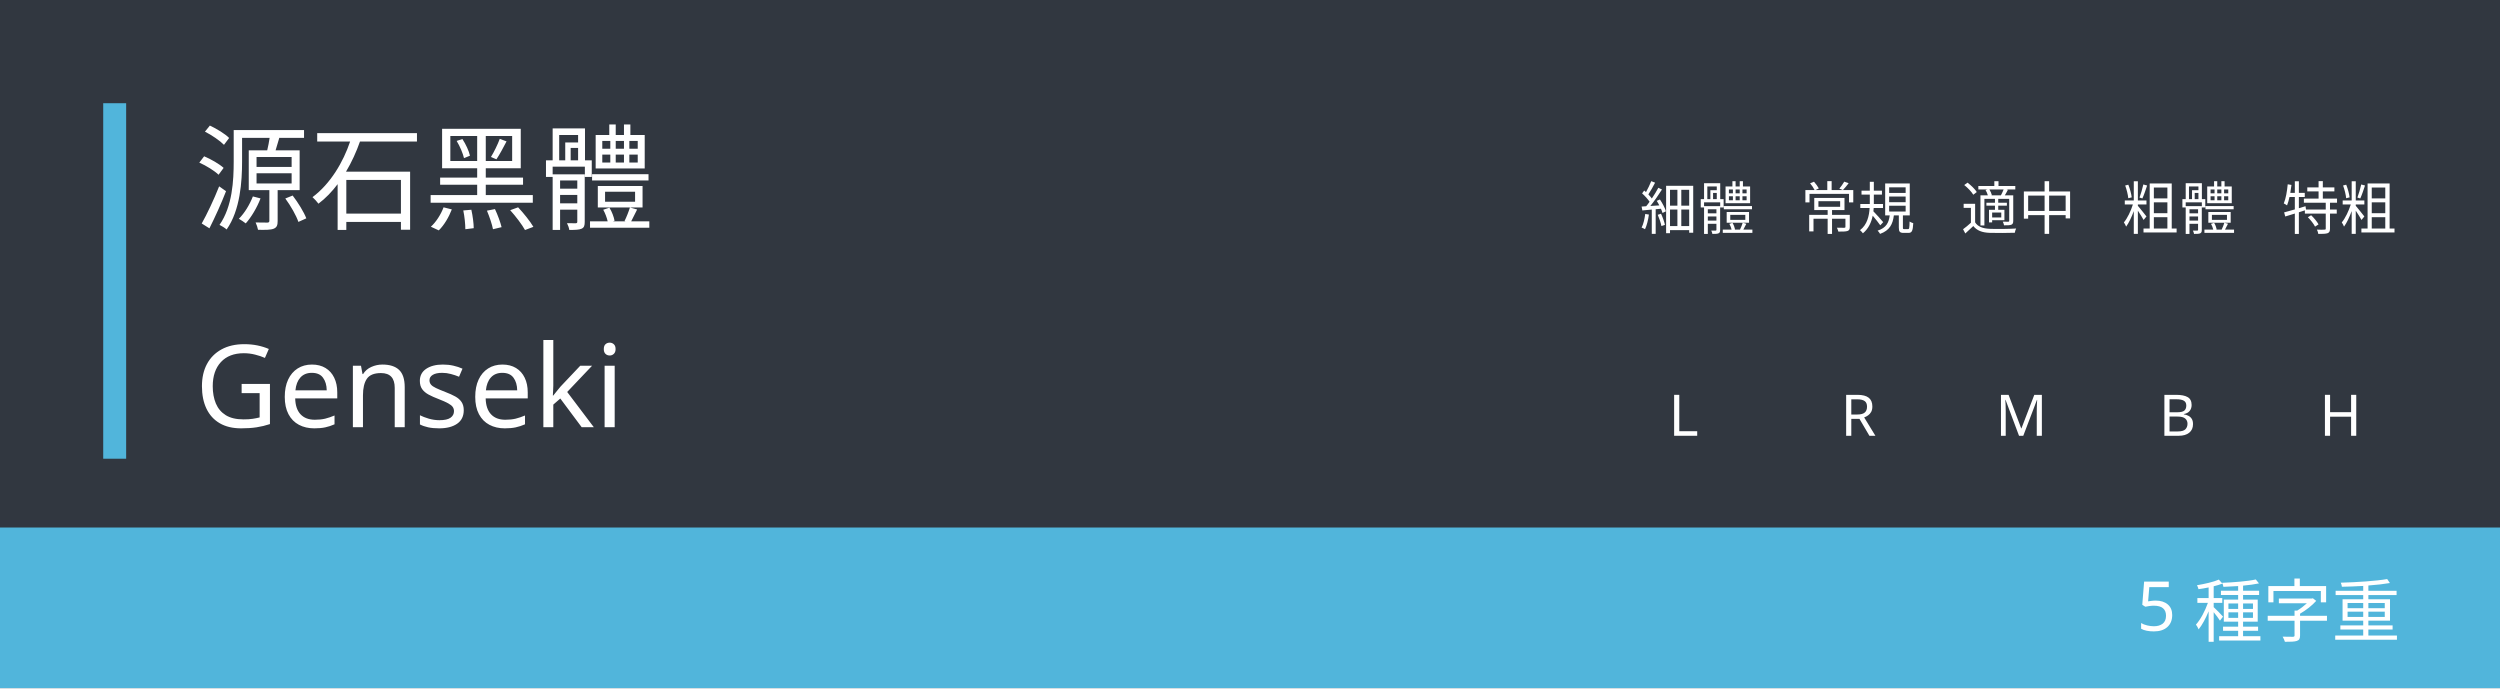
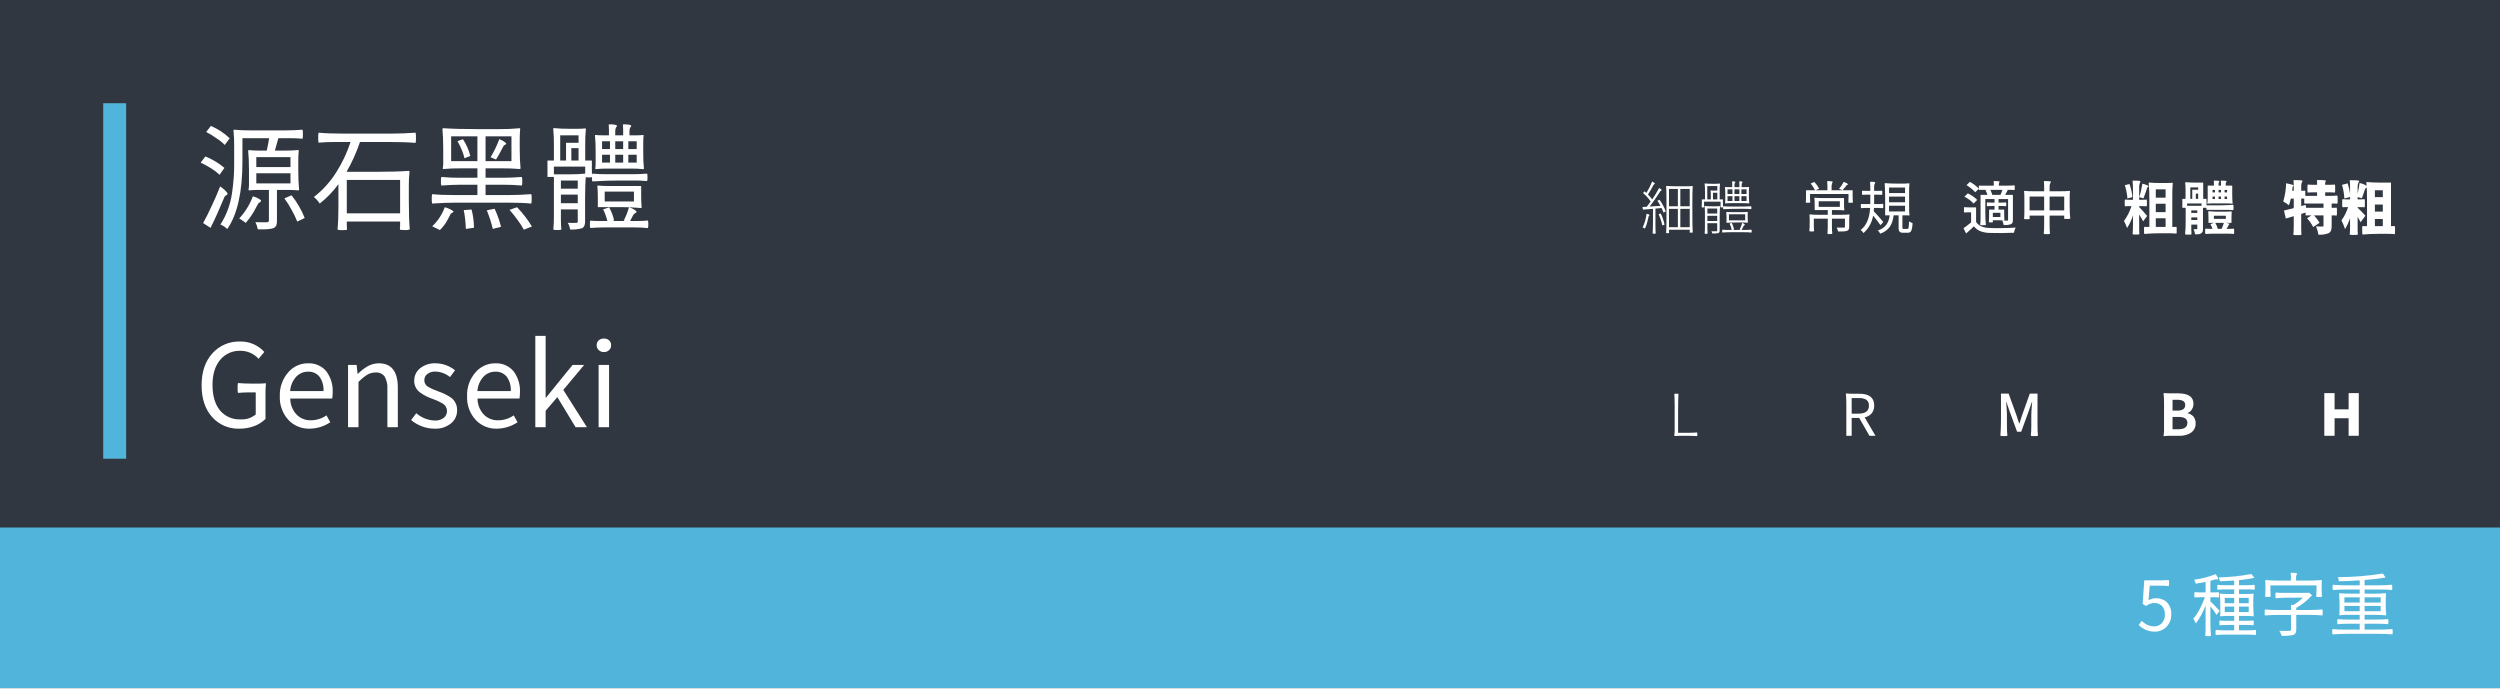
<svg xmlns="http://www.w3.org/2000/svg" width="872" height="240" viewBox="0 0 872 240">
  <g id="genseki" transform="translate(0 -721)">
    <g id="组_4854" data-name="组 4854" transform="translate(0 721)">
      <rect id="矩形_3596" data-name="矩形 3596" width="872" height="240" fill="#313740" />
      <rect id="矩形_3598" data-name="矩形 3598" width="8" height="124" transform="translate(36 36)" fill="#51b5db" />
    </g>
-     <text id="源石黑體" transform="translate(68 798)" fill="#fff" font-size="40" font-family="GenSekiGothicTW-R, GenSekiGothic TW">
-       <tspan x="0" y="0">源石黑體</tspan>
-     </text>
-     <text id="細體" transform="translate(572 801)" fill="#fff" font-size="20" font-family="GenSekiGothicTW-L, GenSekiGothic TW">
-       <tspan x="0" y="0">細體</tspan>
-     </text>
-     <text id="常規" transform="translate(628 801)" fill="#fff" font-size="20" font-family="GenSekiGothicTW-R, GenSekiGothic TW">
-       <tspan x="0" y="0">常規</tspan>
-     </text>
-     <text id="適中" transform="translate(684 801)" fill="#fff" font-size="20" font-family="GenSekiGothicTW-M, GenSekiGothic TW">
-       <tspan x="0" y="0">適中</tspan>
-     </text>
-     <text id="粗體" transform="translate(740 801)" fill="#fff" font-size="20" font-family="GenSekiGothicTW-B, GenSekiGothic TW">
-       <tspan x="0" y="0">粗體</tspan>
-     </text>
-     <text id="特粗" transform="translate(796 801)" fill="#fff" font-size="20" font-family="GenSekiGothicTW-H, GenSekiGothic TW">
-       <tspan x="0" y="0">特粗</tspan>
-     </text>
+     <path id="路径_6852" data-name="路径 6852" d="M27.24,2.6q-1.08.48-5.32.4A8.757,8.757,0,0,0,21.08.48q1.56.08,3.72.04h.32q.68-.04.68-.6V-10.76H22.32q-1.8,0-3.48.16a.141.141,0,0,1-.16-.16,10.959,10.959,0,0,0,.16-2.72v-4.16q0-3.92-.28-6.84,0-.16.28-.16a29.4,29.4,0,0,0,3.08.16h3.12q.52-2.2.84-4.32H16.56v8.16q0,15.88-5.28,23.52a7.632,7.632,0,0,0-2.4-1.56A27.228,27.228,0,0,0,12.92-9.6a67.5,67.5,0,0,0,.76-11.04v-5.44a48.747,48.747,0,0,0-.24-5.44.212.212,0,0,1,.24-.24,58.563,58.563,0,0,0,5.96.24H31.56q3.04,0,5.96-.24a4.97,4.97,0,0,1,.12,1.58,4.97,4.97,0,0,1-.12,1.58,39.878,39.878,0,0,0-4.32-.2H28.88l.2.04q-.56,2.12-1.2,4.28h4.08a35.263,35.263,0,0,0,4.08-.2q.16,0,.16.2-.16,1.68-.16,3.44v3.44q0,3.88.28,6.84,0,.16-.28.16-1.84-.16-3.72-.16H28.6V-.04a4.623,4.623,0,0,1-.24,1.72A1.871,1.871,0,0,1,27.24,2.6ZM5.44,2.48,2.84.8Q4.28-1.76,5.8-5.08,7.32-8.24,8.8-12a18.448,18.448,0,0,1,1.8,1.48q.88.88.76,1.2a.729.729,0,0,1-.4.4,1.476,1.476,0,0,0-.8.92Q7.76-2.16,5.44,2.48ZM17.72.76a5,5,0,0,1-.4-.32Q15.96-.52,15.44-.8A23.28,23.28,0,0,0,20.2-8.52a7.139,7.139,0,0,1,2,.8q1,.56.84.88a.962.962,0,0,1-.4.4,1.792,1.792,0,0,0-.84.92q-.56,1.08-1.28,2.36A27.677,27.677,0,0,1,17.72.76ZM35.68.28A30.986,30.986,0,0,0,33.8-3.64,31.563,31.563,0,0,0,31.2-7.8l2.48-1.08a30.381,30.381,0,0,1,4.6,7.92ZM21.4-13.04H33.32v-3.52H21.4Zm-12.8-3a18.128,18.128,0,0,0-2.88-2.2A34.024,34.024,0,0,0,2-20.28l1.64-2.16a24.479,24.479,0,0,1,6.64,4Zm12.8-2.68H33.32V-22.2H21.4Zm-11-7.72a14.824,14.824,0,0,0-2.88-2.32,26.4,26.4,0,0,0-3.6-2.2l1.64-2.12a21.6,21.6,0,0,1,6.56,4.32ZM51.48,3.28a4.057,4.057,0,0,1-1.76-.2q.32-3.12.32-7.92v-7.92A34.118,34.118,0,0,1,43.52-6a9.435,9.435,0,0,0-2.04-2.28,33.183,33.183,0,0,0,7.84-8.68,47.026,47.026,0,0,0,4.96-10.52h-5.6q-2.8,0-5.56.24A6.049,6.049,0,0,1,43-28.96a6.585,6.585,0,0,1,.12-1.76q3.32.32,8.44.32H68.52q3.96,0,8.44-.32a6.713,6.713,0,0,1,.12,1.78,6.713,6.713,0,0,1-.12,1.78q-3.84-.32-9.68-.32H57.56a57.814,57.814,0,0,1-4.68,10.4H63.76q6.56,0,10.84-.32.24,0,.24.32a41.112,41.112,0,0,0-.24,5.04V-7q0,6.08.32,10.04a4.212,4.212,0,0,1-1.8.2q-1.56,0-1.64-.2a10.976,10.976,0,0,0,.08-1.36V.28H52.96v1.4a11.33,11.33,0,0,0,.08,1.4Q53,3.28,51.48,3.28ZM52.96-2.6h18.6V-14.24H52.96ZM85.44,3.24,82.76,1.92a16.654,16.654,0,0,0,4.36-6.64,9.857,9.857,0,0,1,2.08.8q1.08.56.96.78a.787.787,0,0,1-.4.34,1.2,1.2,0,0,0-.72.72,1.753,1.753,0,0,1-.16.32Q88.32-.64,88-.12A14.4,14.4,0,0,1,85.44,3.24Zm29.28-.12a26.669,26.669,0,0,0-2.16-3.36,36.888,36.888,0,0,0-2.84-3.56l2.64-.92a36.916,36.916,0,0,1,2.9,3.4A31.6,31.6,0,0,1,117.52,2ZM94.48,2.84q0-1.16-.2-3.08-.24-2.12-.52-3.48l2.72-.2a25.6,25.6,0,0,1,.84,6.36Zm9.4,0q-.2-.96-.84-3.08a3.14,3.14,0,0,0-.16-.44q-.68-2.04-1.08-2.96l2.72-.56a34.074,34.074,0,0,1,2.24,6.32ZM82.72-6a5.843,5.843,0,0,1-.12-1.64,5.843,5.843,0,0,1,.12-1.64q3.12.32,7.88.32h7.92v-3.6H92.2q-2.64,0-6.28.28a4.782,4.782,0,0,1-.12-1.5,4.782,4.782,0,0,1,.12-1.5A62.073,62.073,0,0,0,92.2-15h6.32v-3.28H92.56a58.564,58.564,0,0,0-5.96.24q-.16,0-.16-.24a10.7,10.7,0,0,0,.16-2.68v-4.16q0-3.92-.28-6.84,0-.32.28-.32,4.8.32,12,.32h7.36a68.493,68.493,0,0,0,7.32-.32q.16,0,.16.32-.16,1.68-.16,3.4v3.44q0,3.88.28,6.84,0,.24-.28.24a57.843,57.843,0,0,0-5.96-.24h-5.96V-15h6.36q2.68,0,6.32-.28a4.782,4.782,0,0,1,.12,1.5,4.782,4.782,0,0,1-.12,1.5,62.538,62.538,0,0,0-6.32-.28h-6.36v3.6h8q3.72,0,7.96-.32a5.843,5.843,0,0,1,.12,1.64A5.843,5.843,0,0,1,117.32-6q-3.44-.32-8.64-.32H91.36Q87.32-6.32,82.72-6Zm6.64-14.8h9.16v-8.64H89.36Zm12,0h9.04v-8.64h-9.04Zm3.64-.56-1.88-.8a36.054,36.054,0,0,0,3.04-6.32,10.078,10.078,0,0,1,1.68.88q.84.56.72.8a.638.638,0,0,1-.36.28,1.085,1.085,0,0,0-.64.56q-.56,1.12-.88,1.68A31.564,31.564,0,0,1,105-21.36ZM94-21.8a15.293,15.293,0,0,0-.92-2.88,22.082,22.082,0,0,0-1.52-3.08l1.92-.68a18.585,18.585,0,0,1,2.56,5.84ZM126.4,3.24q-1.24,0-1.4-.2a44.051,44.051,0,0,0,.2-4.56V-15.28h-2.24V-21h2.24v-5.56a49.686,49.686,0,0,0-.24-5.52.212.212,0,0,1,.24-.24,48.747,48.747,0,0,0,5.44.24h2.76a24.045,24.045,0,0,0,2.72-.12q.24,0,.24.12a49.684,49.684,0,0,0-.24,5.52V-21h2.32v2.88a26.134,26.134,0,0,0,.12,2.84q-.08.16-1.28.16-1.16,0-1.24-.16.08-.88.08-1.8v-1.8H125.2v2.68h5.44a48.747,48.747,0,0,0,5.44-.24q.32,0,.32.24-.32,3.28-.32,8.24V.28q0,1.8-1.04,2.32a12.39,12.39,0,0,1-4.2.44,6.029,6.029,0,0,0-.8-2.32,26.7,26.7,0,0,0,3.04,0q.44,0,.44-.48v-4.2h-5.88V-.44q0,1.8.16,3.48Q127.68,3.24,126.4,3.24ZM158,2.56a41.111,41.111,0,0,0-5.04-.24H142.88q-2.28,0-5,.2a3.639,3.639,0,0,1-.12-1.32q0-1.16.12-1.24a28.312,28.312,0,0,0,2.96.12h3a16.685,16.685,0,0,0-1.48-4.04l2.12-.72A17.156,17.156,0,0,1,146.2-.12l-.56.2h4.28l-.36-.12a25.182,25.182,0,0,0,1.84-4.68,7.093,7.093,0,0,1,1.86.86q.9.58.74.86a.824.824,0,0,1-.4.32,1.657,1.657,0,0,0-.8.8q-.68,1.36-1,1.96h3.12Q156,.08,158-.08a3.337,3.337,0,0,1,.12,1.3A3.734,3.734,0,0,1,158,2.56Zm-2.36-7a73.5,73.5,0,0,0-7.56-.32h-7.56V-8.44q0-1.84-.16-3.68a.141.141,0,0,1,.16-.16q1.84.16,3.76.16h11.36v3.68q0,1.84.16,3.68Q155.8-4.44,155.64-4.44Zm-28-1.68h5.88v-3h-5.88Zm15.28-.6h10.2v-3.44h-10.2ZM127.64-11.2h5.88v-2.84h-5.88Zm10.96-2.52a4.5,4.5,0,0,1-.12-1.4,3.639,3.639,0,0,1,.12-1.32,47.19,47.19,0,0,0,4.76.2h9.6q2.16,0,4.76-.2a3.546,3.546,0,0,1,.12,1.3,3.546,3.546,0,0,1-.12,1.3,47.19,47.19,0,0,0-4.76-.2h-4.8Q143.64-14.04,138.6-13.72ZM139.76-18q-.12,0-.12-.2a15.1,15.1,0,0,0,.12-2.4V-24a55.126,55.126,0,0,0-.24-5.8q0-.12.24-.12a17.34,17.34,0,0,0,2.32.12h2.32v-1.84q0-.76-.08-1.96a7.9,7.9,0,0,1,1.76.04q1.16.16,1.16.52a2.562,2.562,0,0,0-.64,1.6v1.64h2.76v-1.84q0-.76-.08-1.96a7.9,7.9,0,0,1,1.76.04q1.16.16,1.16.52a2.562,2.562,0,0,0-.64,1.6v1.64h2.4a18.708,18.708,0,0,0,2.4-.12.106.106,0,0,1,.12.12,27.313,27.313,0,0,0-.12,2.88V-24a55.121,55.121,0,0,0,.24,5.8q0,.2-.24.2a36.77,36.77,0,0,0-4.16-.2h-8.32A35.688,35.688,0,0,0,139.76-18ZM142-20.28h2.76v-2.76H142Zm4.6,0h2.76v-2.76H146.6Zm4.56,0h2.92v-2.76h-2.92ZM127.4-21h2.04v-6.2h4.36v-2.6h-6.4V-21Zm3.88,0h2.52v-4.32h-2.52V-21ZM142-25h2.76v-2.72H142Zm4.6,0h2.76v-2.72H146.6Zm4.56,0h2.92v-2.72h-2.92Z" transform="translate(68 798)" fill="#fff" />
+     <path id="路径_6853" data-name="路径 6853" d="M4.98,1.52a.887.887,0,0,1-.54-.1q.12-1.6.12-4.28v-4.3q-.88.06-2.48.2-.7.06-1.02.08L.9-7.8l1.5-.08q.88-1.14,1.36-1.84A14.139,14.139,0,0,0,1.1-12.66l.52-.62.64.58a26.963,26.963,0,0,0,2.02-3.98,3,3,0,0,1,.66.4q.34.26.29.37a.278.278,0,0,1-.19.15.622.622,0,0,0-.32.32A29.91,29.91,0,0,1,2.8-12.16a11.172,11.172,0,0,1,1.48,1.72,35.949,35.949,0,0,0,2.42-4,4.072,4.072,0,0,1,.64.42q.32.28.26.38a.2.2,0,0,1-.16.1.618.618,0,0,0-.34.28,59.925,59.925,0,0,1-3.7,5.3q1.52-.1,3.78-.24A15.761,15.761,0,0,0,6.1-9.98l.76-.34A17.59,17.59,0,0,1,9.02-6.26l-.78.4q-.26-.7-.68-1.58l-2.14.2v6.5a19.939,19.939,0,0,0,.1,2.16Q5.44,1.52,4.98,1.52ZM9.7,1.34a.937.937,0,0,1-.56-.1q.12-1.5.12-4.06v-8.14q0-2.56-.12-4.06a.106.106,0,0,1,.12-.12q1.68.12,4.52.12h2.26a21.79,21.79,0,0,0,2.26-.1q.12,0,.12.1-.12,1.88-.12,5.04v5.04q0,3.74.12,6-.08.1-.56.1t-.5-.1V.9q.02-.2.02-.3V.14H10.14V.7a3.3,3.3,0,0,0,.04.54Q10.16,1.34,9.7,1.34ZM1.74-.26a1.866,1.866,0,0,0-.8-.38A14.878,14.878,0,0,0,2.32-5.46a2.667,2.667,0,0,1,.7.22q.36.16.34.28a.3.3,0,0,1-.14.2.544.544,0,0,0-.22.4q-.18.92-.42,1.8A11.045,11.045,0,0,1,1.74-.26Zm8.4-.5h3.1V-7.14h-3.1Zm3.96,0h3.28V-7.14H14.1V-.76ZM7.8-1.38a11.606,11.606,0,0,0-.5-1.9A20.418,20.418,0,0,0,6.52-5.3l.74-.24A15.716,15.716,0,0,1,8.6-1.64Zm2.34-6.68h3.1V-14.1h-3.1Zm3.96,0h3.28V-14.1H14.1v6.04Zm9,9.62q-.44,0-.52-.1a23.35,23.35,0,0,0,.1-2.36V-5.66a23.6,23.6,0,0,0-.1-2.38q0-.12.1-.12a21.6,21.6,0,0,0,2.56.12h1.3a10.8,10.8,0,0,0,1.28-.06q.12,0,.12.06-.12,1.56-.12,4.2V.38q0,.74-.46.92a8.751,8.751,0,0,1-2.1.14,3.143,3.143,0,0,0-.32-.78,16.4,16.4,0,0,0,1.72,0q.3,0,.3-.28V-2.14H23.54v1.8q0,.92.08,1.8Q23.56,1.56,23.1,1.56Zm5.66-.44A1.183,1.183,0,0,1,28.7.61a1.028,1.028,0,0,1,.06-.49q.8.08,1.62.08h1.64a7.492,7.492,0,0,0-.74-2.22l.74-.24a6.84,6.84,0,0,1,.8,2.3L32.38.2H35.2L34.8.04a16.452,16.452,0,0,0,.9-2.32,3.669,3.669,0,0,1,.64.34q.32.24.27.35a.351.351,0,0,1-.17.17.619.619,0,0,0-.32.34l-.18.36q-.3.64-.44.92h1.72q.58,0,1.7-.08a1.028,1.028,0,0,1,.06.49,1.183,1.183,0,0,1-.06.51A20.771,20.771,0,0,0,36.38,1H31.3Q30.02,1,28.76,1.12Zm1.46-3.4q-.04,0-.04-.12a4.082,4.082,0,0,0,.04-.72V-4.2q0-.92-.08-1.8a.071.071,0,0,1,.08-.08q.92.08,1.84.08h3.68q.92,0,1.84-.08.04,0,.04.08-.04.44-.04.9v.9q0,.92.08,1.8a.071.071,0,0,1-.08.08q-.92-.08-1.84-.08H33.9Q31.6-2.4,30.22-2.28Zm-6.68-.64h3.42v-1.8H23.54Zm7.52-.22h5.66V-5.26H31.06ZM23.54-5.52h3.42V-7.26H23.54Zm5.54-1.52a1.312,1.312,0,0,1-.06-.52,1.146,1.146,0,0,1,.06-.5q1,.1,2.42.1h4.88q1.1,0,2.44-.1a1.146,1.146,0,0,1,.06.5,1.146,1.146,0,0,1-.06.5q-1-.1-2.44-.1H33.94Q31.52-7.16,29.08-7.04Zm-7.1-.6q-.4,0-.44-.08a12.354,12.354,0,0,0,.06-1.36v-1.36h1.1v-2.74a24.374,24.374,0,0,0-.12-2.72.106.106,0,0,1,.12-.12,21.6,21.6,0,0,0,2.56.12h1.28a10.8,10.8,0,0,0,1.28-.06q.12,0,.12.06a24.374,24.374,0,0,0-.12,2.72v2.74h1.12v1.36A12.353,12.353,0,0,0,29-7.72q-.04.08-.46.08-.4,0-.44-.08.04-.48.04-.96v-.98H22.38v.98q0,.48.04.96Q22.4-7.64,21.98-7.64Zm7.8-1.4q-.06,0-.06-.1a6.945,6.945,0,0,0,.06-1.16v-1.64a25.079,25.079,0,0,0-.12-2.78q0-.06.12-.06a9.646,9.646,0,0,0,1.2.06H32.2v-.98q0-.4-.04-1.04a2.374,2.374,0,0,1,.68.02q.46.08.46.26a1.351,1.351,0,0,0-.32.86v.88H34.7v-.98q0-.4-.04-1.04a2.374,2.374,0,0,1,.68.02q.46.08.46.26a1.351,1.351,0,0,0-.32.86v.88h1.28a9.982,9.982,0,0,0,1.26-.06.053.053,0,0,1,.06.06,12.493,12.493,0,0,0-.06,1.4v1.4a25.08,25.08,0,0,0,.12,2.78q0,.1-.12.1a17.844,17.844,0,0,0-2.06-.1H31.84A17.844,17.844,0,0,0,29.78-9.04Zm.78-.86h1.72v-1.66H30.56Zm2.42,0H34.7v-1.66H32.98Zm2.42,0h1.8v-1.66H35.4Zm-11.9-.54h1.24v-1.54a14.7,14.7,0,0,0-.08-1.54q0-.06.08-.06a8.281,8.281,0,0,0,1.12.06H27V-15.1H23.5v4.66Zm1.98,0H27v-2.34H25.48v2.34Zm5.08-1.9h1.72v-1.62H30.56Zm2.42,0H34.7v-1.62H32.98Zm2.42,0h1.8v-1.62H35.4Z" transform="translate(572 801)" fill="#fff" />
+     <path id="路径_6854" data-name="路径 6854" d="M10.26,1.64a1.868,1.868,0,0,1-.86-.1,22.266,22.266,0,0,0,.12-2.62V-3.72H4.66v2.18A20.164,20.164,0,0,0,4.76.64q-.08.1-.82.1A1.8,1.8,0,0,1,3.1.64a26.72,26.72,0,0,0,.12-2.86V-3.66a12.733,12.733,0,0,0-.06-1.42q0-.14.06-.14a31.036,31.036,0,0,0,3.14.14H9.52V-6.72H4.96v-2.1a18.6,18.6,0,0,0-.1-2.1q0-.12.1-.12a21.6,21.6,0,0,0,2.56.12H15.2v2.1a18.6,18.6,0,0,0,.1,2.1.088.088,0,0,1-.1.1,18.6,18.6,0,0,0-2.1-.1H10.98v1.64H14a29.176,29.176,0,0,0,3-.12q.1,0,.1.12A18.385,18.385,0,0,0,17-3V-.9a2.11,2.11,0,0,1-.16.92,1.014,1.014,0,0,1-.59.48,4.7,4.7,0,0,1-1.23.22q-.5.02-1.88.02a5.65,5.65,0,0,0-.52-1.36q1.86.06,2.52.02.38-.02.38-.32v-2.8H10.98v2.64a22.266,22.266,0,0,0,.12,2.62Q11.02,1.64,10.26,1.64ZM6.36-7.84h7.38V-9.8H6.36ZM2.64-9.28a1.935,1.935,0,0,1-.8-.08,19.039,19.039,0,0,0,.1-2.14v-2.14H5.08A12.116,12.116,0,0,0,3.56-16l1.28-.54A10.251,10.251,0,0,1,6.52-14.2l-1.22.56H9.4V-15.2q0-.7-.08-1.62a7.044,7.044,0,0,1,1.18.02q.76.08.76.26a2.4,2.4,0,0,0-.4,1.28v1.62H18.2v2.14a19.039,19.039,0,0,0,.1,2.14,2.02,2.02,0,0,1-.82.08q-.74,0-.78-.08a14.156,14.156,0,0,0,.06-1.48v-1.5H3.34v1.5A14.156,14.156,0,0,0,3.4-9.36Q3.36-9.28,2.64-9.28Zm12-4.36-1.18-.5a13.015,13.015,0,0,0,1.64-2.44,7.137,7.137,0,0,1,1.09.52q.51.3.44.38a.311.311,0,0,1-.19.1.483.483,0,0,0-.34.2q-.18.26-.5.64Q15-14,14.64-13.64ZM27.8,1.5A2.979,2.979,0,0,0,26.98.38,5.766,5.766,0,0,0,30.04-1.7a7.061,7.061,0,0,0,1.08-3.2H29.54v-5.54q0-3.32-.16-5.52a.141.141,0,0,1,.16-.16q1.66.16,4.18.16h2.1a18.385,18.385,0,0,0,2.08-.1q.12,0,.12.1a24.843,24.843,0,0,0-.12,2.76v5.54a24.843,24.843,0,0,0,.12,2.76q0,.06-.12.06a8.67,8.67,0,0,0-1.16-.06H35.56V-.66a.667.667,0,0,0,.09.43.623.623,0,0,0,.41.09H37.3q.32,0,.42-.45a15.509,15.509,0,0,0,.14-2.19,3.158,3.158,0,0,0,1.22.56A7.787,7.787,0,0,1,38.66.49a1.24,1.24,0,0,1-1.22.69H35.86a1.656,1.656,0,0,1-1.32-.4,2.4,2.4,0,0,1-.3-1.44V-4.9H32.48a8.821,8.821,0,0,1-1.22,3.88A6.6,6.6,0,0,1,27.8,1.5Zm-5.82-.2A3.507,3.507,0,0,0,21,.22q2.98-2.26,3.3-7.7H22.7q-.54,0-1.58.08a2.15,2.15,0,0,1-.06-.75q0-.69.06-.71.4.04.8.04h2.44V-12.1H22.94q-.7,0-1.4.06a1.888,1.888,0,0,1-.06-.72,1.888,1.888,0,0,1,.06-.72,12.826,12.826,0,0,0,1.4.06h1.42v-1.56q0-.7-.08-1.62a6.127,6.127,0,0,1,1.1.02q.72.08.72.26a2.4,2.4,0,0,0-.4,1.28v1.62h1.4q.7,0,1.38-.06a1.888,1.888,0,0,1,.06.72,1.888,1.888,0,0,1-.06.72,12.256,12.256,0,0,0-1.38-.06H25.7v3.28h1.56q.52,0,1.56-.08a2.15,2.15,0,0,1,.06.75,2.15,2.15,0,0,1-.06.75,15.1,15.1,0,0,0-1.58-.08l-1.6.02v.04q-.04.74-.08,1.1,1.5,1.54,3.34,3.76l-1,1.1A37.58,37.58,0,0,0,25.34-4.8,10.3,10.3,0,0,1,21.98,1.3ZM30.9-6.24h5.58v-2H30.9Zm0-3.22h5.58v-1.96H30.9Zm0-3.2h5.58V-14.6H30.9Z" transform="translate(628 801)" fill="#fff" />
+     <path id="路径_6855" data-name="路径 6855" d="M1.78,1.44.88-.38Q2.4-1.48,3.52-2.42V-5.94H2.3q-.6,0-1.2.06a2.973,2.973,0,0,1-.06-.92,3.514,3.514,0,0,1,.06-.96,18.385,18.385,0,0,0,2.08.1H5.26v5.08Q6.54-.6,9.92-.48q1.74.08,4.48.04,2.88-.04,4.66-.18a5.6,5.6,0,0,0-.58,1.8q-4.54.2-8.54.06a9.631,9.631,0,0,1-3.2-.6A5.522,5.522,0,0,1,4.5-1.06Q3.58-.14,1.78,1.44ZM7.66-1.44a2.779,2.779,0,0,1-.96-.08,22.266,22.266,0,0,0,.12-2.62v-7.88h2.4a6.764,6.764,0,0,0-.68-1.62l.58-.14H6.22v-.38l-1.28,1.2a8.162,8.162,0,0,0-1.32-1.26,17.469,17.469,0,0,0-1.7-1.22L3.1-16.56A12.433,12.433,0,0,1,6.22-14.2v-1.04h5.22V-16q0-.32-.04-.84a8.54,8.54,0,0,1,1.3.02q.82.08.82.26a.938.938,0,0,0-.32.66v.66h2.74q1.4,0,2.74-.12a2.769,2.769,0,0,1,.06.84,2.292,2.292,0,0,1-.06.8,11.021,11.021,0,0,0-1.3-.06H16.06l.24.06q-.44.92-.9,1.7h2.7v8.68a2.582,2.582,0,0,1-.14.98,1.047,1.047,0,0,1-.56.56,6.824,6.824,0,0,1-2.5.3,7.651,7.651,0,0,0-.5-1.56,15.45,15.45,0,0,0,1.72.02.265.265,0,0,0,.3-.3v-7.22H13.08v1.22H14.4q.66,0,1.32-.06a1.612,1.612,0,0,1,.06.66,1.612,1.612,0,0,1-.06.66,11.245,11.245,0,0,0-1.32-.06H13.08v1.26h1.98v1.86q0,.92.08,1.84a.071.071,0,0,1-.08.08q-.96-.08-1.98-.08H11.1v.34a1.654,1.654,0,0,0,.02.22v.12q-.02.08-.68.08A1.692,1.692,0,0,1,9.7-2.5a20.164,20.164,0,0,0,.1-2.18v-2.2h1.9V-8.14H10.38q-.66,0-1.3.06a1.612,1.612,0,0,1-.06-.66,1.612,1.612,0,0,1,.06-.66,11.021,11.021,0,0,0,1.3.06H11.7v-1.22H8.48v4.52a43.221,43.221,0,0,0,.2,4.52A3.34,3.34,0,0,1,7.66-1.44ZM11.1-4.3h2.64V-5.78H11.1ZM4.4-9A9.342,9.342,0,0,0,3-10.26,13.381,13.381,0,0,0,1.18-11.4l1.2-1.16a12.9,12.9,0,0,1,1.8,1.06,9.327,9.327,0,0,1,1.46,1.22Zm6.42-3.02h2.92a10.38,10.38,0,0,0,.72-1.76H10.22a7.347,7.347,0,0,1,.68,1.74ZM29.96,1.66a2.857,2.857,0,0,1-1.1-.1A31.5,31.5,0,0,0,29-1.62V-4.8H23.92v.6a4.1,4.1,0,0,0,.04.58q-.02.08-.96.08a2.867,2.867,0,0,1-1-.08q.1-1,.1-2.4v-4.84q0-1.42-.1-2.42,0-.14.1-.14,1.5.14,3.44.14H29v-1.74q0-.82-.08-1.82a11.4,11.4,0,0,1,1.5.02q.96.08.96.26a3.087,3.087,0,0,0-.48,1.6v1.68h3.5q2,0,3.5-.14.1,0,.1.14a23.6,23.6,0,0,0-.1,2.38v2.4q0,2.82.2,4.78a3.917,3.917,0,0,1-1.12.08,2.738,2.738,0,0,1-1.02-.08A3.3,3.3,0,0,0,36-4.26V-4.8H30.9v3.18a31.5,31.5,0,0,0,.14,3.18A2.766,2.766,0,0,1,29.96,1.66ZM23.92-6.62H29v-4.84H23.92Zm6.98,0H36v-4.84H30.9Z" transform="translate(684 801)" fill="#fff" />
+     <path id="路径_6856" data-name="路径 6856" d="M5.06,1.8a3.432,3.432,0,0,1-1.22-.1q.14-1.44.14-3.28v-3.3A17.9,17.9,0,0,1,1.92-.46,13.746,13.746,0,0,0,.84-2.92,17.688,17.688,0,0,0,3.46-8.1H2.3a11.075,11.075,0,0,0-1.14.06A4.679,4.679,0,0,1,1.1-9.21a4.679,4.679,0,0,1,.06-1.17,12.826,12.826,0,0,0,1.4.06H3.98v-3.3q0-1.8-.14-3.38a14.874,14.874,0,0,1,1.72.02q1.06.08,1.06.26a4.26,4.26,0,0,0-.48,1.92v4.48H7.46q.66,0,1.32-.06a4.679,4.679,0,0,1,.06,1.17,4.679,4.679,0,0,1-.06,1.17A11.245,11.245,0,0,0,7.46-8.1H6.14v.32q.52.5,1.52,1.62.96,1.08,1.26,1.48L7.52-2.8A25.365,25.365,0,0,0,6.14-5.18V-.02q0,.88.08,1.72A2.924,2.924,0,0,1,5.06,1.8ZM7.9,1.6A7.345,7.345,0,0,1,7.84.28,4.431,4.431,0,0,1,7.9-.88q.44.04.9.04h.9v-9.32a59.075,59.075,0,0,0-.24-6q0-.16.24-.16,1.6.16,4,.16h2q1,0,2-.08.16,0,.16.08a37.241,37.241,0,0,0-.16,3.82V-.84h.74q.24,0,.72-.04A4.357,4.357,0,0,1,19.22.27a5.355,5.355,0,0,1-.06,1.21,25.893,25.893,0,0,0-2.82-.12H13.52Q10.7,1.36,7.9,1.6ZM11.94-.84h3.42V-3.88H11.94Zm0-5.16h3.42V-8.94H11.94Zm-9.9-4.78a14.482,14.482,0,0,0-.3-2.24,16.73,16.73,0,0,0-.6-2.38l1.62-.42a15.433,15.433,0,0,1,.68,2.36,14.6,14.6,0,0,1,.34,2.22Zm5.6-.04-1.48-.42a28.05,28.05,0,0,0,1.1-4.7,8.531,8.531,0,0,1,1.46.46q.72.28.66.46a.364.364,0,0,1-.18.22.876.876,0,0,0-.34.52q-.06.2-.2.63T8.44-13Q8.04-11.76,7.64-10.82Zm4.3-.24h3.42v-2.9H11.94ZM23.32,1.84a3.474,3.474,0,0,1-1.16-.1,45.126,45.126,0,0,0,.2-4.62V-7.52H21.2v-3.12h1.12v-2.84a26.135,26.135,0,0,0-.12-2.84q0-.14.12-.14a29.976,29.976,0,0,0,3.08.14h3.08v5.68h1.16v2.26h4.68q2.1,0,4.66-.2a4.052,4.052,0,0,1,.06.97,3.192,3.192,0,0,1-.06.91,23.107,23.107,0,0,0-2.34-.1H29.62v-.72H28.4V-.26A3.461,3.461,0,0,1,28.28.78a1.225,1.225,0,0,1-.54.62,2.205,2.205,0,0,1-.88.3q-.38.04-1.22.04a6.678,6.678,0,0,0-.52-1.8q.46.02,1.08.02a.215.215,0,0,0,.22-.24V-1.66h-2.1V.04q0,.86.08,1.7Q24.34,1.84,23.32,1.84Zm5.9-.24a3.383,3.383,0,0,1-.06-.94,2.853,2.853,0,0,1,.06-.9,10.064,10.064,0,0,0,1.24.06h1.26A7.453,7.453,0,0,0,31-1.82l1.2-.44H30.32V-4.22q0-.98-.08-1.94,0-.16.08-.16,1.6.16,4,.16h2.02q1,0,2-.08a.071.071,0,0,1,.08.08q-.08.96-.08,1.94v1.96H36.48l1.18.28q-.4.76-1.02,1.8h1.28q.66,0,1.28-.06a2.853,2.853,0,0,1,.06.9,3.383,3.383,0,0,1-.06.94q-1.04-.1-2.5-.1h-5Q30.58,1.5,29.22,1.6ZM33.56-.18H34.9a14.211,14.211,0,0,0,.78-2.08h-3A6.473,6.473,0,0,1,33.56-.18ZM24.32-3.26h2.1v-.92h-2.1Zm7.88-.4h4.18v-1.1H32.2ZM24.32-5.74h2.1v-.88h-2.1ZM22.86-8.22H27.9v-.8H22.86Zm7.18-.74q-.14,0-.14-.1a11.788,11.788,0,0,0,.14-2.5v-3.7h2.18v-.84q0-.34-.04-.9a7.261,7.261,0,0,1,1.2.02q.78.08.78.26a1.091,1.091,0,0,0-.32.72v.74h.84v-.84q0-.34-.04-.9a7.526,7.526,0,0,1,1.22.02q.8.08.8.26a1.091,1.091,0,0,0-.32.72v.74H38.6v3.1a30.2,30.2,0,0,0,.14,3.1q0,.1-.14.1a19.039,19.039,0,0,0-2.14-.1H32.18A19.039,19.039,0,0,0,30.04-8.96Zm1.7-1.62h.84v-.88h-.84Zm2.1,0h.84v-.88h-.84Zm2.1,0h.86v-.88h-.86v.88Zm-11.96-.06h.68v-3.18h2.06v-.82H23.98v4Zm1.92,0h.82v-1.84H25.9v1.84Zm5.84-2.26h.84v-.86h-.84Zm2.1,0h.84v-.86h-.84v.86Zm2.1,0h.86v-.86h-.86Z" transform="translate(740 801)" fill="#fff" />
+     <path id="路径_6857" data-name="路径 6857" d="M5.36,2a4.626,4.626,0,0,1-1.44-.1q.14-1.4.14-3.24V-4.6q-1.54.48-2.76.82L.64-6.56q1.02-.22,3.42-.84v-3.32H3.04A16.044,16.044,0,0,1,2.38-8.4,14.172,14.172,0,0,0,.4-9.72a24.623,24.623,0,0,0,1-6.36,16.324,16.324,0,0,1,1.74.38q.88.26.86.4a.277.277,0,0,1-.14.22.632.632,0,0,0-.22.48,8.432,8.432,0,0,1-.12,1.12h.54V-15.3q0-.84-.08-1.88a18.946,18.946,0,0,1,1.94.02q1.22.08,1.22.26a3.393,3.393,0,0,0-.48,1.7v1.72H8.08v1.8H12.2v-1.24H10.54q-.56,0-1.64.08a6.712,6.712,0,0,1-.06-1.39,6.712,6.712,0,0,1,.06-1.39q.8.08,1.64.08H12.2v-.8q0-.34-.04-.86a19.3,19.3,0,0,1,1.96.02q1.22.08,1.22.26a.956.956,0,0,0-.32.68v.7h1.72q.58,0,1.7-.08a6.712,6.712,0,0,1,.06,1.39,6.712,6.712,0,0,1-.06,1.39q-.84-.08-1.7-.08H15.02v1.24h2.14q.98,0,2.14-.1a7.3,7.3,0,0,1,.06,1.43,6.5,6.5,0,0,1-.06,1.39Q18.82-9,18.3-9H17.28v1.48h.9q.32,0,.88-.04a6.035,6.035,0,0,1,.06,1.36,6.414,6.414,0,0,1-.06,1.38q-.44-.04-.88-.04h-.9v3.62A4.881,4.881,0,0,1,17.06.42a1.817,1.817,0,0,1-.9.94,8.65,8.65,0,0,1-3.52.5,9.372,9.372,0,0,0-.84-2.88q.84.04,2.24.04a.581.581,0,0,0,.32-.06.318.318,0,0,0,.08-.26V-4.86h-3.3A16.856,16.856,0,0,1,13.08-2.3L10.84-.8A14.289,14.289,0,0,0,8.7-3.88l1.54-.98H8.2v-1l-1.54.48V.08q0,.94.08,1.82A4.03,4.03,0,0,1,5.36,2ZM8.38-7.52h6.06V-9H7.72v-1.72H6.66v2.6l1.56-.42ZM25.02,1.94a4.626,4.626,0,0,1-1.44-.1,27.314,27.314,0,0,0,.12-2.88V-3.92A16.936,16.936,0,0,1,21.94-.1,19.139,19.139,0,0,0,20.7-3.14a15.911,15.911,0,0,0,2.32-4.62h-1q-.36,0-1,.04a6.593,6.593,0,0,1-.06-1.4,6.593,6.593,0,0,1,.06-1.4,11.472,11.472,0,0,0,1.34.06H23.7v-.82l-2,.52a16.263,16.263,0,0,0-.24-2.3,18.063,18.063,0,0,0-.56-2.48l1.96-.5a17.66,17.66,0,0,1,.84,3.68v-2.36q0-1.32-.1-2.42.98-.04,2.02.02,1.28.08,1.28.26a5.12,5.12,0,0,0-.38.84,3.918,3.918,0,0,0-.18,1.24v2.34q.44-1.92.68-3.74a7.609,7.609,0,0,1,1.76.6q.88.42.8.72a.7.7,0,0,1-.28.38,1.7,1.7,0,0,0-.54.9q-.58,1.88-.94,2.72l-1.48-.4v.8h1.24q.62,0,1.22-.06a6.684,6.684,0,0,1,.06,1.41A6.684,6.684,0,0,1,28.8-7.7a9.56,9.56,0,0,0-1.22-.06H26.34v.22q1.18,1.08,2.72,2.78L27.38-2.5q-.3-.62-1.04-1.86V.3a14.7,14.7,0,0,0,.08,1.54A4.139,4.139,0,0,1,25.02,1.94ZM28,1.8A9.818,9.818,0,0,1,27.94.24,6.386,6.386,0,0,1,28-1.16q.4.04.8.04h.82v-9.2a59.076,59.076,0,0,0-.24-6q0-.18.24-.18a38.24,38.24,0,0,0,4.18.18h4.18v15.2h.68q.22,0,.66-.04A6.3,6.3,0,0,1,39.38.23a7.491,7.491,0,0,1-.06,1.45,25.893,25.893,0,0,0-2.82-.12H33.66Q30.82,1.56,28,1.8Zm4.36-2.92h2.76v-2.5H32.36Zm0-5.08h2.76V-8.66H32.36Zm0-5.04h2.76v-2.4H32.36Z" transform="translate(796 801)" fill="#fff" />
    <g id="组_4853" data-name="组 4853" transform="translate(0 905)">
      <rect id="矩形_3599" data-name="矩形 3599" width="872" height="56" fill="#51b5db" />
-       <text id="_5_種字重" data-name="5 種字重" transform="translate(836 36)" fill="#fff" font-size="24" font-family="GenSekiGothicTW-R, GenSekiGothic TW">
-         <tspan x="-90.696" y="0">5 種字重</tspan>
-       </text>
+       <path id="路径_6864" data-name="路径 6864" d="M-84.432.312a7.625,7.625,0,0,1-5.592-2.328l1.08-1.44a5.988,5.988,0,0,0,4.32,1.944,3.5,3.5,0,0,0,2.64-1.1,4.273,4.273,0,0,0,1.1-3.048,4.173,4.173,0,0,0-.984-2.94,3.445,3.445,0,0,0-2.664-1.068,4.3,4.3,0,0,0-1.536.264,7.015,7.015,0,0,0-1.392.768l-1.176-.72.552-8.232h6.432q.744,0,2.136-.1a3.3,3.3,0,0,1,.072,1.032,3.929,3.929,0,0,1-.072,1.08,29.811,29.811,0,0,0-3.312-.144H-86.16l-.432,5.088a5.3,5.3,0,0,1,2.616-.7,5.214,5.214,0,0,1,3.744,1.344,5.609,5.609,0,0,1,1.56,4.26,5.883,5.883,0,0,1-1.752,4.452A5.587,5.587,0,0,1-84.432.312ZM-65.856,1.9q-.864,0-.96-.12a24.468,24.468,0,0,0,.12-2.64V-8.832A23.843,23.843,0,0,1-70.1-2.544a7.134,7.134,0,0,0-.888-1.632,17.672,17.672,0,0,0,2.232-3.36,28.507,28.507,0,0,0,1.824-4.152h-1.8q-.888,0-1.8.072a2.5,2.5,0,0,1-.072-.912,2.768,2.768,0,0,1,.072-.936q.96.1,1.92.1h1.92v-3.648q-1.248.264-3.432.6a5.819,5.819,0,0,0-.552-1.392,31.221,31.221,0,0,0,7.464-1.92,4.635,4.635,0,0,1,.756,1.14q.3.636.108.708a.364.364,0,0,1-.336-.024.958.958,0,0,0-.7.024q-.7.216-1.632.456v4.056h1.488q.744,0,1.464-.072a2.5,2.5,0,0,1,.072.912,2.5,2.5,0,0,1-.072.912,11.473,11.473,0,0,0-1.464-.072h-1.488v1.464a21.431,21.431,0,0,1,1.7,1.68q1.056,1.08,1.512,1.608L-62.88-5.52A19.276,19.276,0,0,0-65.016-8.5V-3.36q0,3.1.192,5.136A2.343,2.343,0,0,1-65.856,1.9Zm2.712-.408A2.66,2.66,0,0,1-63.216.6a2.66,2.66,0,0,1,.072-.888,28.3,28.3,0,0,0,3.216.144h3.216V-2.016h-2.544q-1.152,0-2.544.12a2.416,2.416,0,0,1-.072-.84,2.416,2.416,0,0,1,.072-.84,22.583,22.583,0,0,0,2.544.12h2.544v-1.7h-2.424a20.906,20.906,0,0,0-2.424.12q-.1,0-.1-.12a5.688,5.688,0,0,0,.1-1.512V-9a37.8,37.8,0,0,0-.168-3.816q0-.12.168-.12a20.906,20.906,0,0,0,2.424.12h2.424v-1.608H-59.64q-1.3,0-2.9.12a2.475,2.475,0,0,1-.072-.852,2.475,2.475,0,0,1,.072-.852q1.2.12,2.9.12h2.928V-17.5q-2.136.144-5.016.24a3.73,3.73,0,0,0-.384-1.344,70.389,70.389,0,0,0,11.4-1.176l1.056,1.344a44.741,44.741,0,0,1-5.376.792v1.752h2.712q1.224,0,2.712-.12a2.475,2.475,0,0,1,.072.852,2.475,2.475,0,0,1-.072.852,26.149,26.149,0,0,0-2.712-.12h-2.712v1.608h2.5a21.412,21.412,0,0,0,2.472-.12q.1,0,.1.12-.1.96-.1,1.92v1.92A37.8,37.8,0,0,0-49.9-5.16q0,.12-.168.12a21.412,21.412,0,0,0-2.472-.12h-2.5v1.7h2.544q1.128,0,2.52-.12a2.416,2.416,0,0,1,.072.84,2.416,2.416,0,0,1-.072.84,22.321,22.321,0,0,0-2.52-.12h-2.544V-.144h2.952q1.32,0,2.928-.12a2.6,2.6,0,0,1,.072.876,2.6,2.6,0,0,1-.072.876,33.372,33.372,0,0,0-3.5-.144h-7.008Q-61.416,1.344-63.144,1.488ZM-60-6.5h3.288v-1.92H-60Zm4.968,0h3.384v-1.92h-3.384ZM-60-9.6h3.288v-1.872H-60Zm4.968,0h3.384v-1.872h-3.384Zm14.88,11.376A6.916,6.916,0,0,0-40.968.024q2.64.072,3.528.024A.8.8,0,0,0-37-.072a.434.434,0,0,0,.108-.336V-5.52h-4.56q-2.136,0-4.56.192a3.875,3.875,0,0,1-.072-1.044,3.875,3.875,0,0,1,.072-1.044,44.394,44.394,0,0,0,4.56.192h4.56V-9h.864a17.9,17.9,0,0,0,3.312-2.544h-4.776q-2.208,0-4.752.192a3.651,3.651,0,0,1-.072-1.008,3.048,3.048,0,0,1,.072-.96,27.44,27.44,0,0,0,2.784.12h8.376l.384-.1,1.152.888a20.733,20.733,0,0,1-5.52,4.44v.744h4.584q2.136,0,4.56-.192a3.875,3.875,0,0,1,.072,1.044,3.875,3.875,0,0,1-.072,1.044,44.394,44.394,0,0,0-4.56-.192h-4.584V-.384A2.45,2.45,0,0,1-35.316.84a1.539,1.539,0,0,1-.852.648A16.416,16.416,0,0,1-40.152,1.776Zm-4.8-13.56a2.424,2.424,0,0,1-.984-.1,27.729,27.729,0,0,0,.12-2.808V-16.1a10.4,10.4,0,0,0-.072-1.392q0-.192.072-.192a42.511,42.511,0,0,0,4.44.192h4.44v-1.32a11.829,11.829,0,0,0-.072-1.392,8.146,8.146,0,0,1,1.392.024q.864.1.864.312a2.1,2.1,0,0,0-.384,1.176v1.2h4.464a42.8,42.8,0,0,0,4.464-.192q.072,0,.072.192a10.4,10.4,0,0,0-.072,1.392v1.416a27.729,27.729,0,0,0,.12,2.808,2.528,2.528,0,0,1-1.008.1,2.41,2.41,0,0,1-1.008-.1q.1-.96.1-1.968v-1.968h-16.08v1.968q0,1.008.1,1.968A2.209,2.209,0,0,1-44.952-11.784ZM-22.44,1.272a3.155,3.155,0,0,1-.072-.924,3.155,3.155,0,0,1,.072-.924q1.872.192,4.752.192h4.752V-2.448h-3.888q-1.632,0-3.864.168a2.8,2.8,0,0,1-.072-.888,2.8,2.8,0,0,1,.072-.888q1.68.168,3.864.168h3.888V-5.544h-3.528a33.372,33.372,0,0,0-3.5.144q-.1,0-.1-.144a5.273,5.273,0,0,0,.1-1.464V-9.24a35.533,35.533,0,0,0-.168-3.7q0-.144.168-.144a33.371,33.371,0,0,0,3.5.144h3.528v-1.44h-4.7q-2.184,0-4.68.192a3.155,3.155,0,0,1-.072-.924,3.155,3.155,0,0,1,.072-.924,46.765,46.765,0,0,0,4.68.192h4.7v-1.728q-3.36.24-7.248.312a3.847,3.847,0,0,0-.384-1.416,104.785,104.785,0,0,0,15.72-1.272l.936,1.392q-2.544.48-7.32.864v1.848h4.8q2.232,0,4.776-.192a3.155,3.155,0,0,1,.072.924,3.155,3.155,0,0,1-.072.924q-1.872-.192-4.776-.192h-4.8v1.44h3.7A35.26,35.26,0,0,0-3.864-13.1q.1,0,.1.168a17.642,17.642,0,0,0-.1,1.848V-9.24a35.971,35.971,0,0,0,.168,3.7.148.148,0,0,1-.168.168,35.26,35.26,0,0,0-3.672-.168h-3.7v1.656H-7.1q1.7,0,4.1-.168a2.8,2.8,0,0,1,.072.888A2.8,2.8,0,0,1-3-2.28q-1.752-.168-4.1-.168h-4.128V-.384H-6.36q2.28,0,4.848-.192A3.155,3.155,0,0,1-1.44.348a3.155,3.155,0,0,1-.072.924Q-3.576,1.08-6.744,1.08H-17.208Q-19.68,1.08-22.44,1.272Zm4.176-8.088h5.328V-8.64h-5.328Zm7.032,0h5.616V-8.64h-5.616ZM-18.264-9.84h5.328v-1.8h-5.328Zm7.032,0h5.616v-1.8h-5.616Z" transform="translate(836 36)" fill="#fff" />
    </g>
-     <text id="genseki-2" data-name="genseki" transform="translate(68 870)" fill="#fff" font-size="40" font-family="GenSekiGothicTW-R, GenSekiGothic TW">
-       <tspan x="0" y="0">Genseki</tspan>
-     </text>
-     <text id="L" transform="translate(582 873)" fill="#fff" font-size="20" font-family="GenSekiGothicTW-L, GenSekiGothic TW">
-       <tspan x="0" y="0">L</tspan>
-     </text>
-     <text id="R" transform="translate(642 873)" fill="#fff" font-size="20" font-family="GenSekiGothicTW-R, GenSekiGothic TW">
-       <tspan x="0" y="0">R</tspan>
-     </text>
-     <text id="M" transform="translate(696 873)" fill="#fff" font-size="20" font-family="GenSekiGothicTW-M, GenSekiGothic TW">
-       <tspan x="0" y="0">M</tspan>
-     </text>
-     <text id="B" transform="translate(753 873)" fill="#fff" font-size="20" font-family="GenSekiGothicTW-B, GenSekiGothic TW">
-       <tspan x="0" y="0">B</tspan>
-     </text>
-     <text id="H" transform="translate(809 873)" fill="#fff" font-size="20" font-family="GenSekiGothicTW-H, GenSekiGothic TW">
-       <tspan x="0" y="0">H</tspan>
-     </text>
+     <path id="路径_6858" data-name="路径 6858" d="M15.52.52a12.143,12.143,0,0,1-9.48-4Q2.32-7.6,2.32-14.62T6.12-25.8a12.444,12.444,0,0,1,9.64-4.08,11.081,11.081,0,0,1,8.44,3.64l-2,2.4a8.428,8.428,0,0,0-6.36-2.8,8.707,8.707,0,0,0-7.08,3.2q-2.64,3.2-2.64,8.68,0,5.6,2.52,8.8a8.764,8.764,0,0,0,7.24,3.24A7.51,7.51,0,0,0,21.2-4.44v-7.68H18.08q-1.08,0-3.08.16a5.389,5.389,0,0,1-.12-1.7A5.893,5.893,0,0,1,15-15.4q2,.2,4.8.2h2.4a18.708,18.708,0,0,0,2.4-.12q.16,0,.16.12a29.4,29.4,0,0,0-.16,3.08v9.24A10.8,10.8,0,0,1,20.84-.44,14.4,14.4,0,0,1,15.52.52ZM40,.52a9.758,9.758,0,0,1-7.36-3,11.552,11.552,0,0,1-3.04-8.36,11.908,11.908,0,0,1,3-8.36,8.933,8.933,0,0,1,6.8-3.08,7.911,7.911,0,0,1,6.4,2.76,11.362,11.362,0,0,1,2.24,7.44A13.66,13.66,0,0,1,47.88-10H33.24a8.235,8.235,0,0,0,2.14,5.54A6.713,6.713,0,0,0,40.44-2.4a9.587,9.587,0,0,0,5.44-1.72l1.32,2.4A13.129,13.129,0,0,1,40,.52ZM33.2-12.6H44.84a7.765,7.765,0,0,0-1.42-5.02,4.85,4.85,0,0,0-3.98-1.74,5.558,5.558,0,0,0-4.12,1.76A8.2,8.2,0,0,0,33.2-12.6ZM53.4,0V-21.72h3l.32,3.12h.12a16.046,16.046,0,0,1,3.32-2.6,7.978,7.978,0,0,1,3.96-1.08q6.64,0,6.64,8.52V0H67.12V-13.28a7.771,7.771,0,0,0-.98-4.42A3.584,3.584,0,0,0,63-19.08a5.732,5.732,0,0,0-3,.84,16.312,16.312,0,0,0-2.96,2.48V0ZM83.52.52a12.362,12.362,0,0,1-4.44-.84A13.367,13.367,0,0,1,75.4-2.48l1.8-2.4a10.179,10.179,0,0,0,6.44,2.56,4.807,4.807,0,0,0,3.24-1,3.053,3.053,0,0,0,1.04-2.4,3.094,3.094,0,0,0-1.56-2.56,18.6,18.6,0,0,0-3.4-1.56,16.662,16.662,0,0,1-4.36-2.2,4.976,4.976,0,0,1-2.12-4.08,5.473,5.473,0,0,1,1.96-4.36,8.139,8.139,0,0,1,5.52-1.8,10.862,10.862,0,0,1,6.76,2.44l-1.76,2.36a8.5,8.5,0,0,0-5-1.92,4.484,4.484,0,0,0-3,.92A2.761,2.761,0,0,0,80-16.3a2.6,2.6,0,0,0,1.32,2.22,16.94,16.94,0,0,0,3.08,1.4,3.14,3.14,0,0,0,.44.16l.04.04a18.153,18.153,0,0,1,4.48,2.2,5.274,5.274,0,0,1,2.08,4.36A5.7,5.7,0,0,1,89.4-1.4,8.441,8.441,0,0,1,83.52.52Zm21.8,0a9.758,9.758,0,0,1-7.36-3,11.552,11.552,0,0,1-3.04-8.36,11.908,11.908,0,0,1,3-8.36,8.933,8.933,0,0,1,6.8-3.08,7.911,7.911,0,0,1,6.4,2.76,11.362,11.362,0,0,1,2.24,7.44A13.66,13.66,0,0,1,113.2-10H98.56a8.235,8.235,0,0,0,2.14,5.54,6.713,6.713,0,0,0,5.06,2.06,9.587,9.587,0,0,0,5.44-1.72l1.32,2.4A13.129,13.129,0,0,1,105.32.52ZM98.52-12.6h11.64a7.765,7.765,0,0,0-1.42-5.02,4.85,4.85,0,0,0-3.98-1.74,5.558,5.558,0,0,0-4.12,1.76A8.2,8.2,0,0,0,98.52-12.6ZM118.72,0V-31.84h3.6v21.6h.08l9.32-11.48h4.04L128.48-13l8.24,13h-3.96L126.4-10.48l-4.08,4.76V0ZM140.8,0V-21.72h3.64V0Zm1.84-26.2a2.519,2.519,0,0,1-1.8-.68,2.219,2.219,0,0,1-.72-1.68,2.217,2.217,0,0,1,.7-1.72,2.592,2.592,0,0,1,1.82-.64,2.592,2.592,0,0,1,1.82.64,2.217,2.217,0,0,1,.7,1.72,2.14,2.14,0,0,1-.72,1.68A2.433,2.433,0,0,1,142.64-26.2Z" transform="translate(68 870)" fill="#fff" />
+     <path id="路径_6859" data-name="路径 6859" d="M9.96.12Q8.5,0,6.04,0H4.08q-1,0-1.96.08Q2,.08,2,0a19.577,19.577,0,0,0,.12-3.02v-7.92q0-2.3-.12-3.64a1.392,1.392,0,0,1,.72-.1q.64,0,.72.1-.12,2.24-.12,6v7.54H6.64q1.68,0,3.32-.12a1.727,1.727,0,0,1,.06.64A1.727,1.727,0,0,1,9.96.12Z" transform="translate(582 873)" fill="#fff" />
+     <path id="路径_6860" data-name="路径 6860" d="M2,0V-11a34.247,34.247,0,0,0-.16-3.66q0-.1.16-.1a22.262,22.262,0,0,0,2.3.1H6.6q5.12,0,5.12,4.12a4.135,4.135,0,0,1-.9,2.74A4.481,4.481,0,0,1,8.4-6.42L12.16,0h-2.1L6.5-6.22H3.86V0ZM3.86-7.72H6.32q3.56,0,3.56-2.82a2.31,2.31,0,0,0-.92-2.04,4.723,4.723,0,0,0-2.64-.58H3.86v5.44Z" transform="translate(642 873)" fill="#fff" />
+     <path id="路径_6861" data-name="路径 6861" d="M2.98.1A3.89,3.89,0,0,1,1.74,0q.2-2.5.2-6v-8.72H4.6L7.3-7.28q.18.52.52,1.6.3.92.46,1.38h.1q.16-.48.46-1.42.32-1.04.5-1.56L12-14.72h2.68V-3.68A35.188,35.188,0,0,0,14.84,0,3.65,3.65,0,0,1,13.6.1,3.65,3.65,0,0,1,12.36,0a34.011,34.011,0,0,0,.16-3.64V-7.28q0-1.22.28-4.28a2.709,2.709,0,0,0,.02-.28h-.08l-1.18,3.4L9-1.42H7.56L4.98-8.44l-1.16-3.4H3.74q.02.28.08.9.2,2.62.2,3.66v3.64A34.011,34.011,0,0,0,4.18,0,3.446,3.446,0,0,1,2.98.1Z" transform="translate(696 873)" fill="#fff" />
+     <path id="路径_6862" data-name="路径 6862" d="M1.82.12Q1.66.12,1.66,0a15.435,15.435,0,0,0,.16-3.02V-11.1a35.426,35.426,0,0,0-.16-3.7q0-.1.16-.1,1,.1,2.44.1H6.72q5.36,0,5.36,3.64a3.638,3.638,0,0,1-.54,1.94,2.763,2.763,0,0,1-1.48,1.26v.1a3.732,3.732,0,0,1,2,1.14,3.523,3.523,0,0,1,.78,2.36,3.8,3.8,0,0,1-1.64,3.3A7.05,7.05,0,0,1,7.1,0H4.46A23.128,23.128,0,0,0,1.82.12Zm2.96-2.4H6.84q3.12,0,3.12-2.26,0-2.04-3.12-2.04H4.78v4.3Zm0-6.5H6.5q2.7,0,2.7-1.94a1.561,1.561,0,0,0-.66-1.4,3.723,3.723,0,0,0-2-.42H4.78v3.76Z" transform="translate(753 873)" fill="#fff" />
+     <path id="路径_6863" data-name="路径 6863" d="M1.72,0V-14.88H5.3v5.66h4.9v-5.66h3.54V0H10.2V-6.12H5.3V0Z" transform="translate(809 873)" fill="#fff" />
  </g>
</svg>
